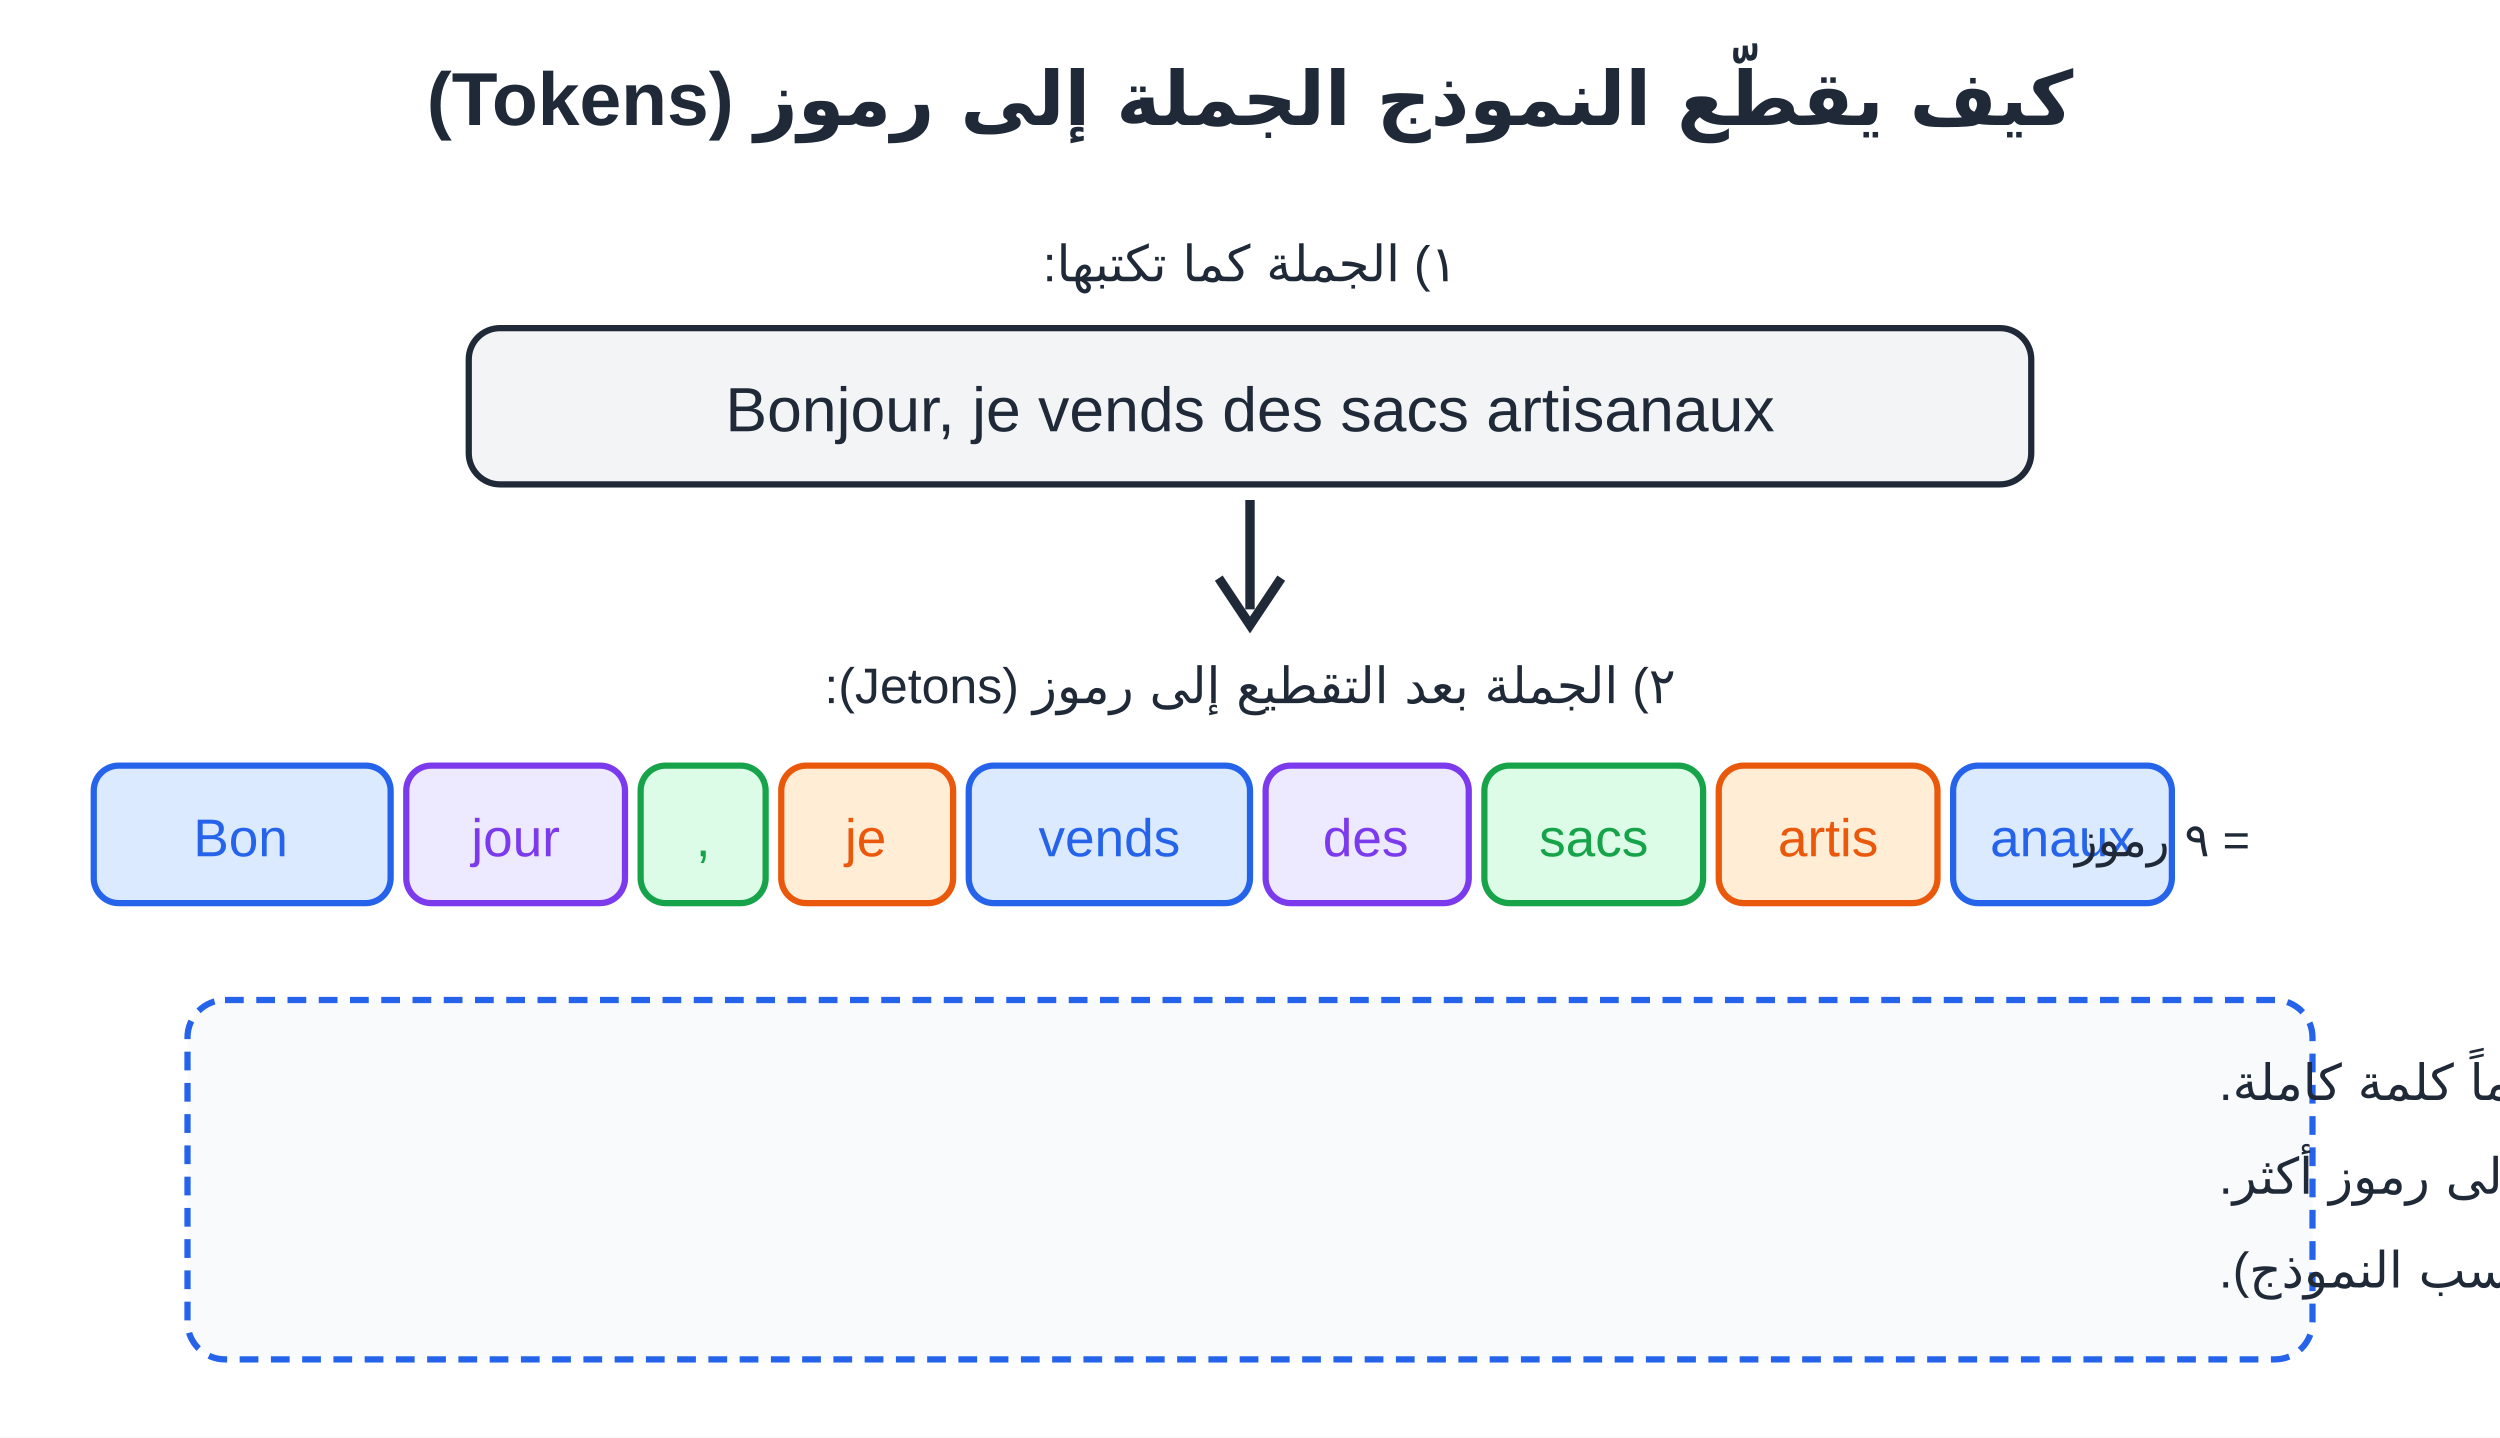
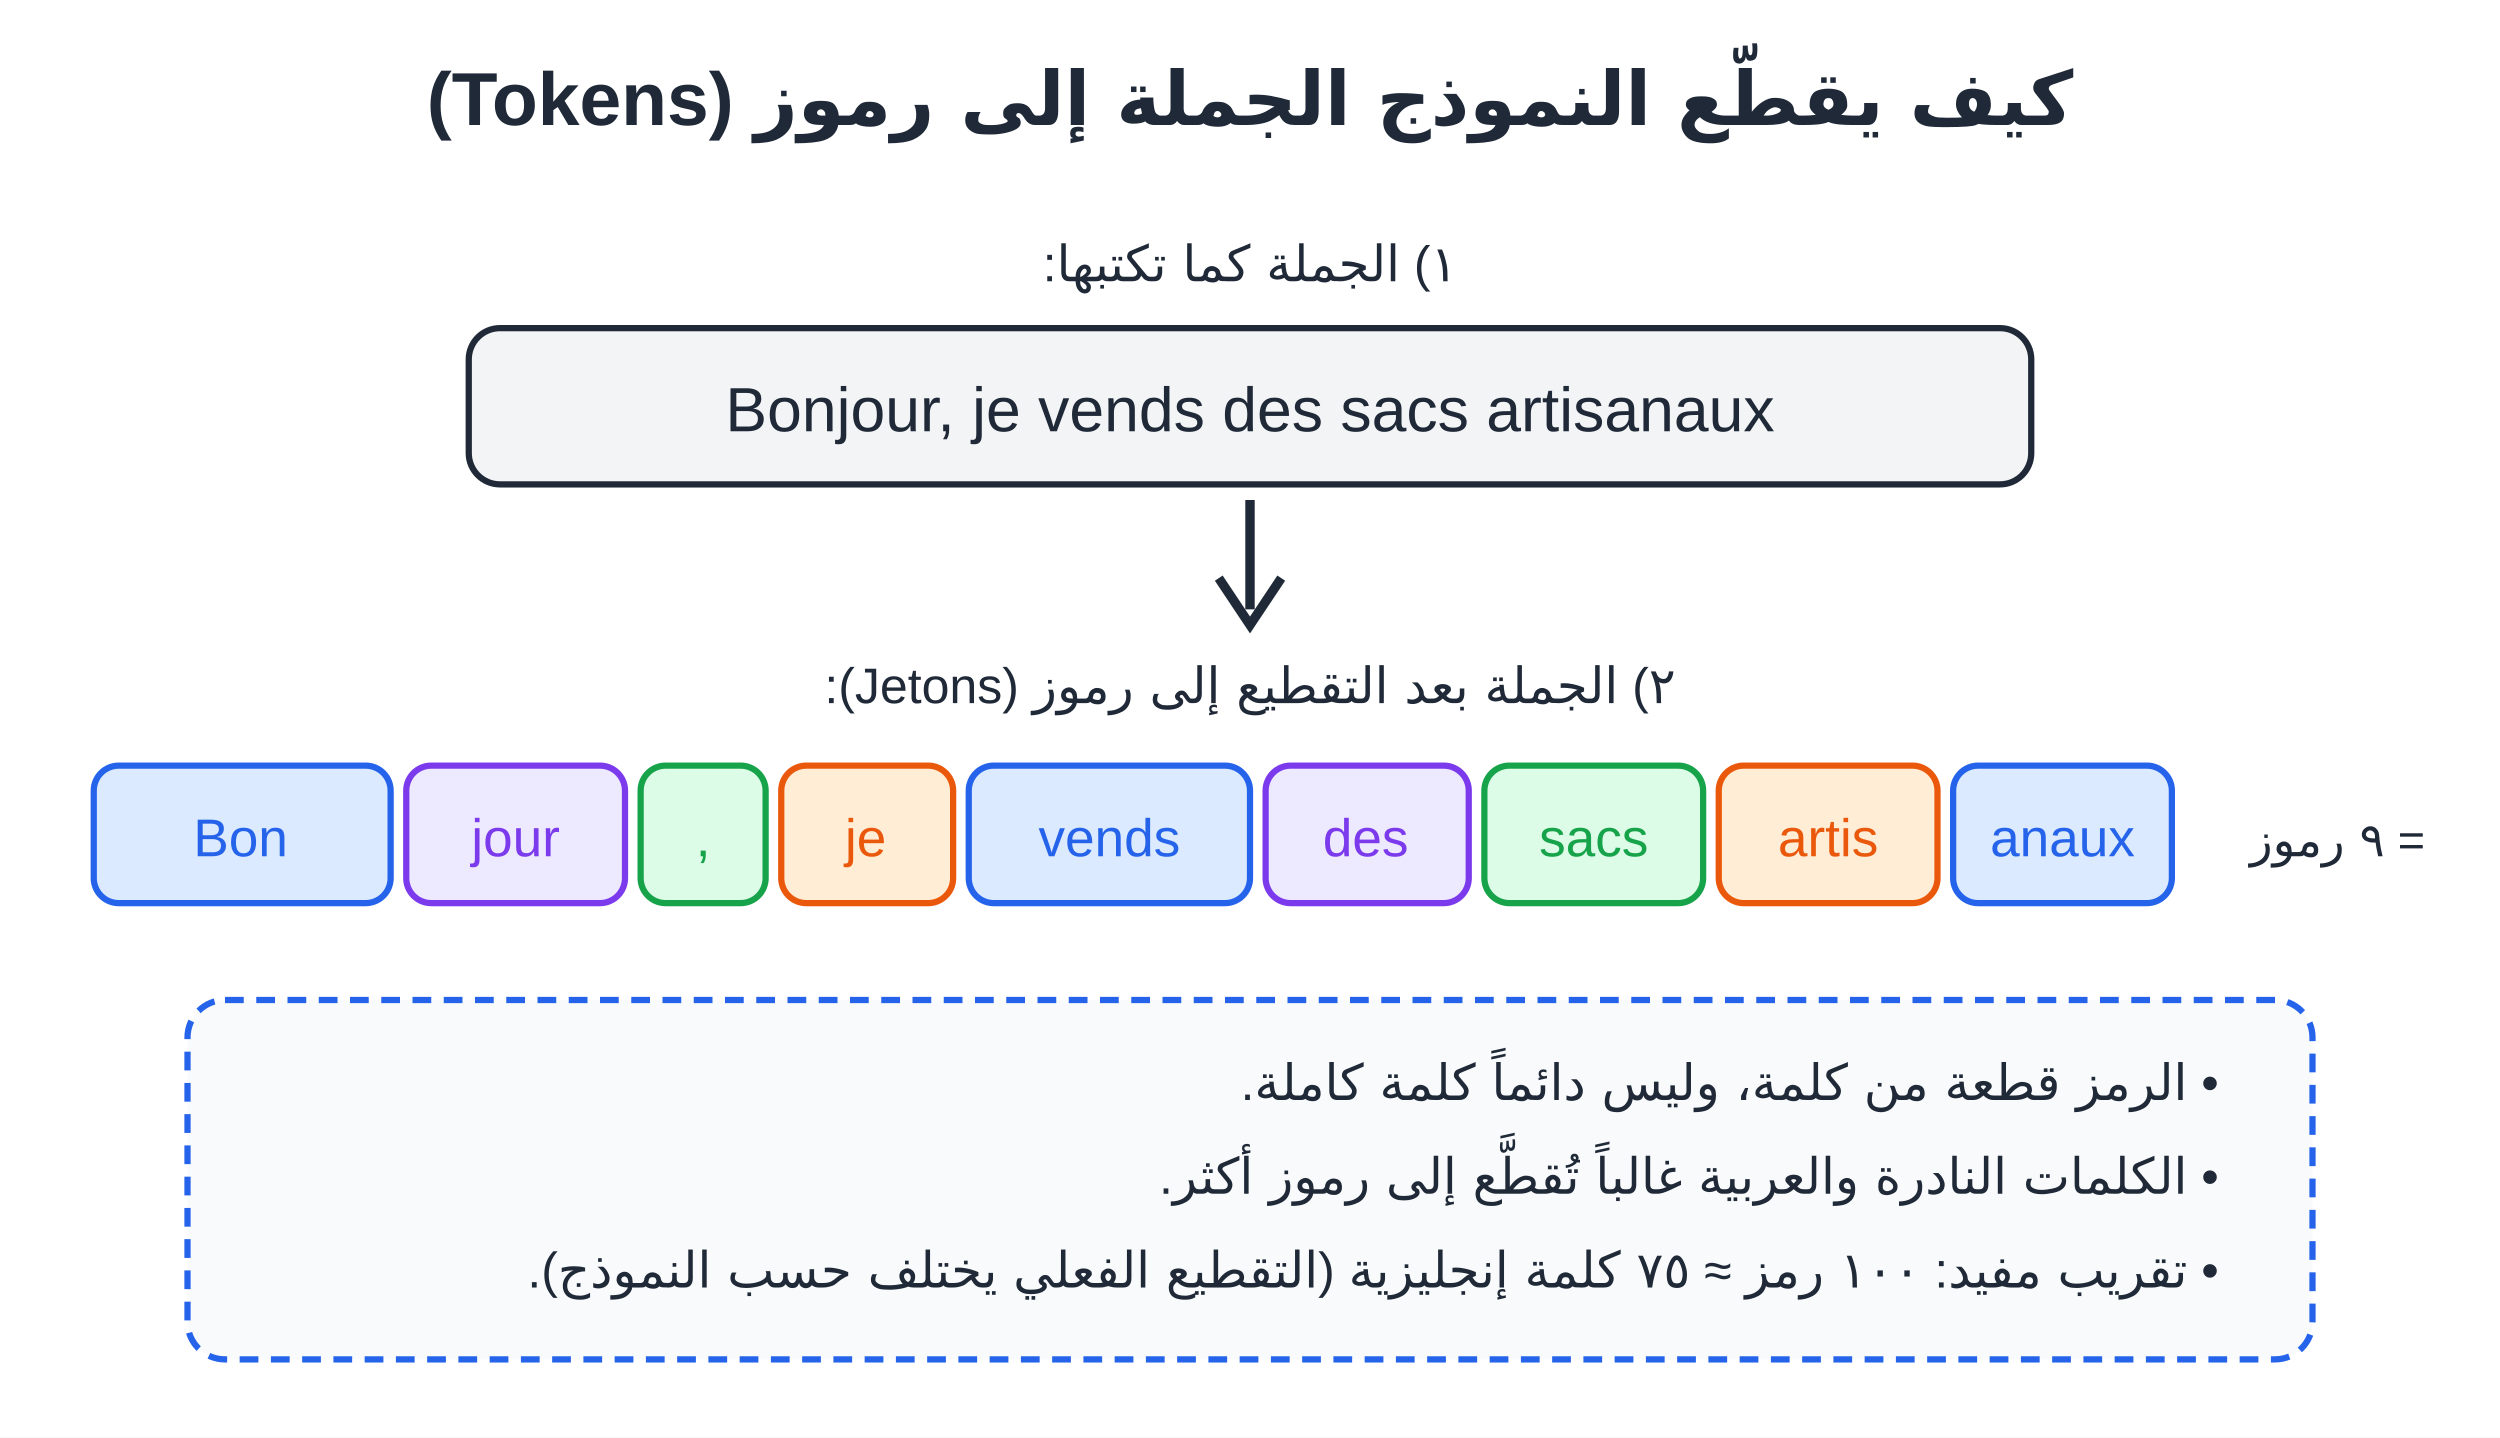
<svg xmlns="http://www.w3.org/2000/svg" viewBox="0 0 800 460" font-family="Tahoma, Arial, sans-serif">
  <rect width="100%" height="100%" fill="#ffffff" />
  <text x="400" y="40" font-size="24" font-weight="bold" fill="#1f2937" text-anchor="middle" direction="rtl">كيف يقطّع النموذج الجملة إلى رموز (Tokens)</text>
  <text x="400" y="90" font-size="16" fill="#1f2937" text-anchor="middle" direction="rtl">١) الجملة كما تكتبها:</text>
  <rect x="150" y="105" width="500" height="50" rx="10" fill="#f3f4f6" stroke="#1f2937" stroke-width="2" />
  <text x="400" y="138" font-size="20" fill="#1f2937" text-anchor="middle">Bonjour, je vends des sacs artisanaux</text>
  <path d="M400 160 L400 195" stroke="#1f2937" stroke-width="3" />
  <path d="M390 185 L400 200 L410 185" fill="none" stroke="#1f2937" stroke-width="3" />
  <text x="400" y="225" font-size="16" fill="#1f2937" text-anchor="middle" direction="rtl">٢) الجملة بعد التقطيع إلى رموز (Jetons):</text>
  <g font-size="17" text-anchor="middle">
    <rect x="30" y="245" width="95" height="44" rx="8" fill="#dbeafe" stroke="#2563eb" stroke-width="2" />
    <text x="77" y="274" fill="#2563eb">Bon</text>
    <rect x="130" y="245" width="70" height="44" rx="8" fill="#ede9fe" stroke="#7c3aed" stroke-width="2" />
    <text x="165" y="274" fill="#7c3aed">jour</text>
    <rect x="205" y="245" width="40" height="44" rx="8" fill="#dcfce7" stroke="#16a34a" stroke-width="2" />
    <text x="225" y="274" fill="#16a34a">,</text>
    <rect x="250" y="245" width="55" height="44" rx="8" fill="#ffedd5" stroke="#ea580c" stroke-width="2" />
    <text x="277" y="274" fill="#ea580c">je</text>
    <rect x="310" y="245" width="90" height="44" rx="8" fill="#dbeafe" stroke="#2563eb" stroke-width="2" />
    <text x="355" y="274" fill="#2563eb">vends</text>
    <rect x="405" y="245" width="65" height="44" rx="8" fill="#ede9fe" stroke="#7c3aed" stroke-width="2" />
    <text x="437" y="274" fill="#7c3aed">des</text>
    <rect x="475" y="245" width="70" height="44" rx="8" fill="#dcfce7" stroke="#16a34a" stroke-width="2" />
    <text x="510" y="274" fill="#16a34a">sacs</text>
    <rect x="550" y="245" width="70" height="44" rx="8" fill="#ffedd5" stroke="#ea580c" stroke-width="2" />
    <text x="585" y="274" fill="#ea580c">artis</text>
    <rect x="625" y="245" width="70" height="44" rx="8" fill="#dbeafe" stroke="#2563eb" stroke-width="2" />
    <text x="660" y="274" fill="#2563eb">anaux</text>
  </g>
-   <text x="720" y="274" font-size="15" fill="#1f2937" text-anchor="start" direction="rtl">= ٩ رموز</text>
+   <text x="720" y="274" font-size="15" fill="#1f2937" text-anchor="end" direction="rtl">= ٩ رموز</text>
  <rect x="60" y="320" width="680" height="115" rx="12" fill="#f9fafb" stroke="#2563eb" stroke-width="2" stroke-dasharray="6 4" />
-   <text x="710" y="352" font-size="16" fill="#1f2937" text-anchor="end" direction="rtl">• الرمز قطعة من كلمة، وليس دائماً كلمة كاملة.</text>
-   <text x="710" y="382" font-size="16" fill="#1f2937" text-anchor="end" direction="rtl">• الكلمات النادرة والعربية غالباً تُقطَّع إلى رموز أكثر.</text>
-   <text x="710" y="412" font-size="16" fill="#1f2937" text-anchor="end" direction="rtl">• تقريب مفيد: ١٠٠ رمز ≈ ٧٥ كلمة إنجليزية (التقطيع الفعلي يختلف حسب النموذج).</text>
+   <text x="710" y="352" font-size="16" fill="#1f2937" text-anchor="start" direction="rtl">• الرمز قطعة من كلمة، وليس دائماً كلمة كاملة.</text>
+   <text x="710" y="382" font-size="16" fill="#1f2937" text-anchor="start" direction="rtl">• الكلمات النادرة والعربية غالباً تُقطَّع إلى رموز أكثر.</text>
+   <text x="710" y="412" font-size="16" fill="#1f2937" text-anchor="start" direction="rtl">• تقريب مفيد: ١٠٠ رمز ≈ ٧٥ كلمة إنجليزية (التقطيع الفعلي يختلف حسب النموذج).</text>
</svg>
